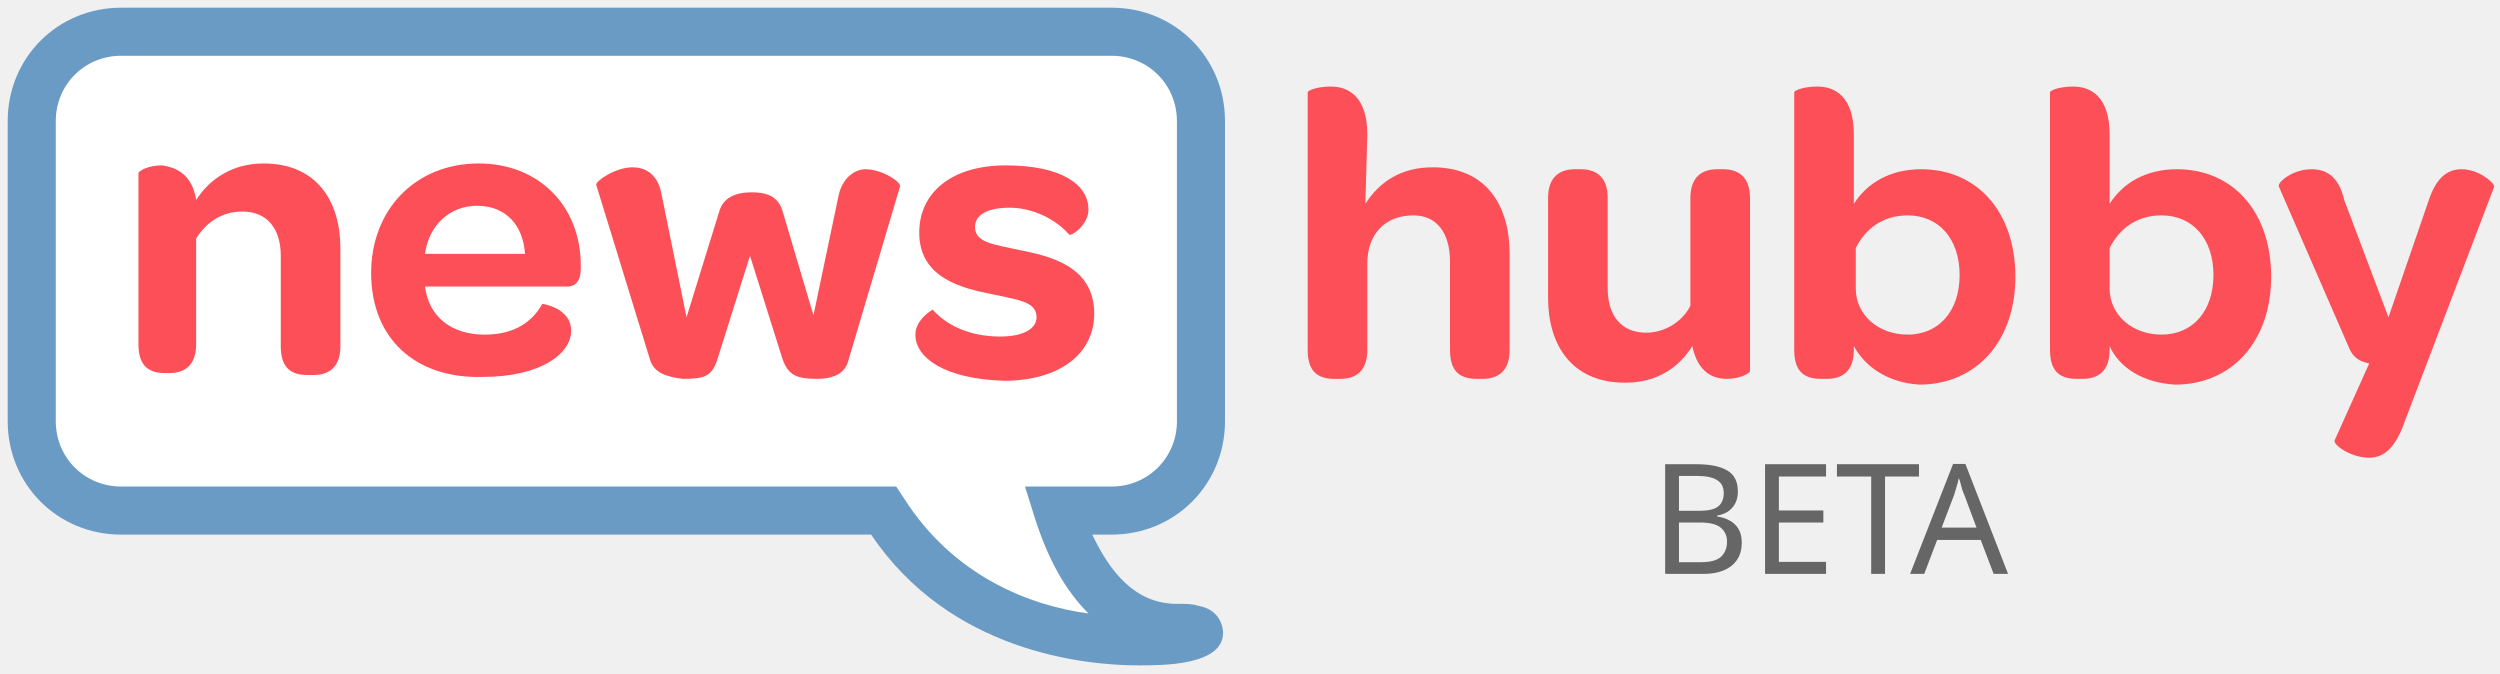
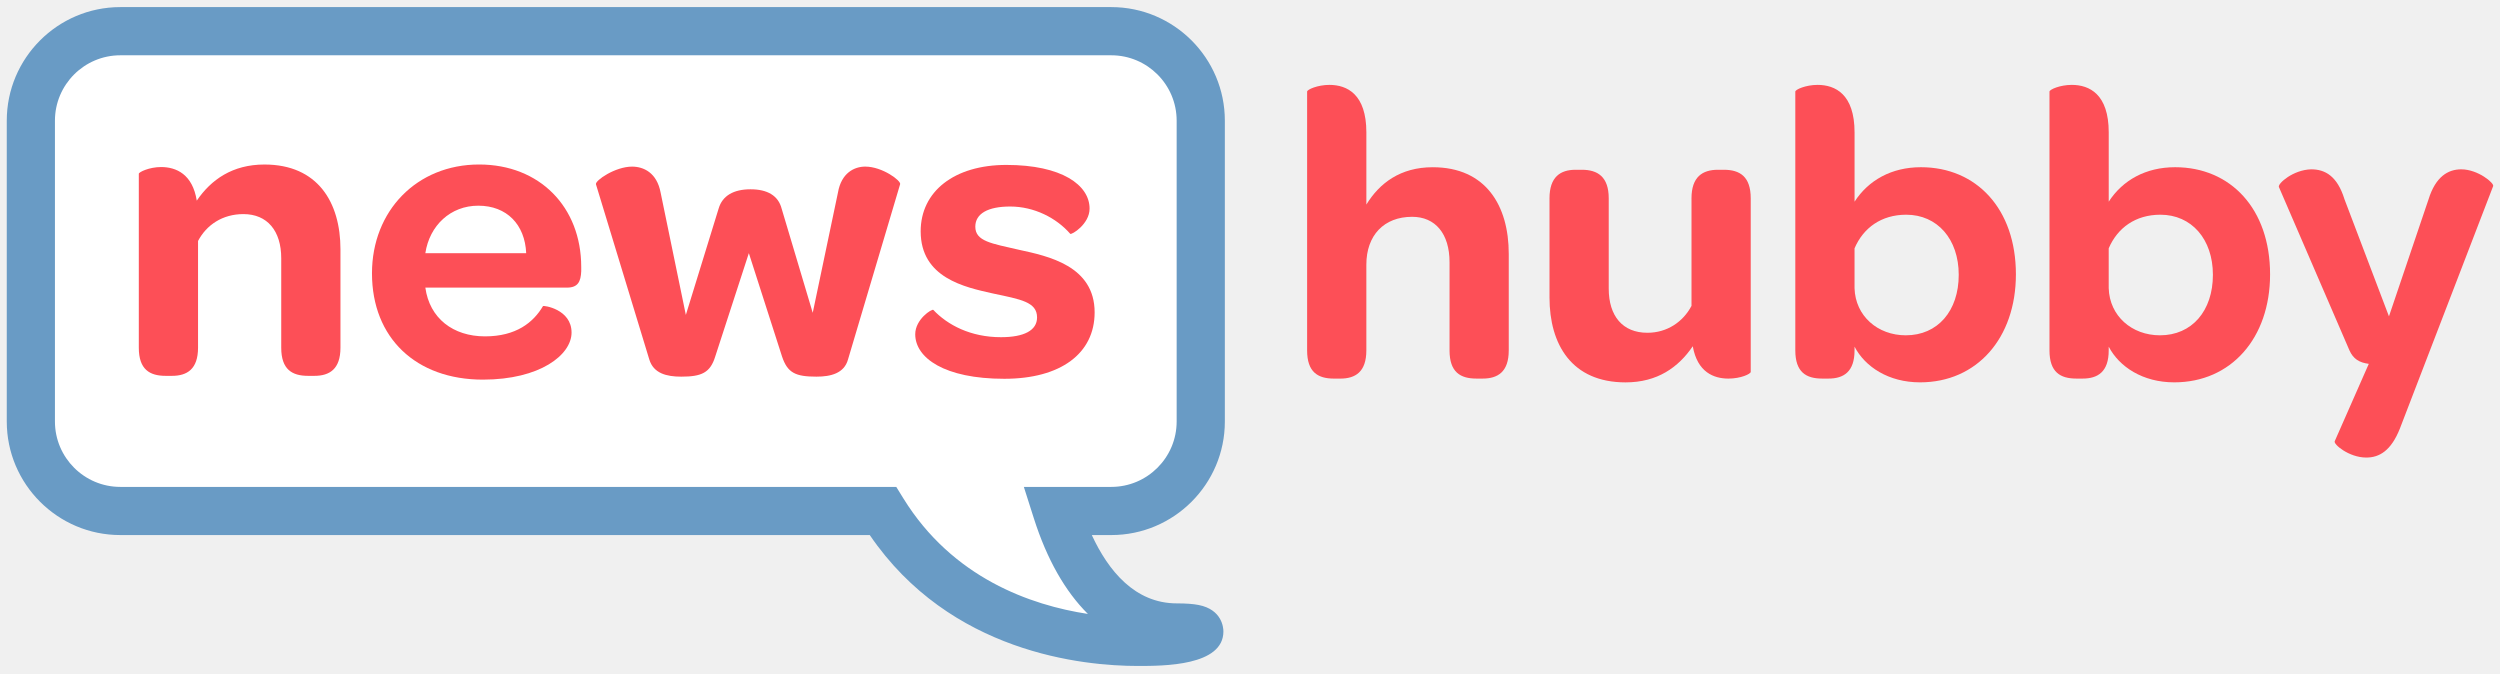
- <svg xmlns="http://www.w3.org/2000/svg" version="1.1" id="Layer_1" x="0px" y="0px" viewBox="0 0 130 35" enable-background="new 0 0 130 35" xml:space="preserve">
+ <svg xmlns="http://www.w3.org/2000/svg" version="1.1" id="Layer_1" x="0px" y="0px" width="130px" height="35px" viewBox="0 0 130 35" enable-background="new 0 0 130 35" xml:space="preserve">
  <g>
    <g>
-       <path fill="#FFFFFF" d="M62.4,21.9V6.3c0-2.6-2.1-4.7-4.7-4.7H6.3c-2.6,0-4.7,2.1-4.7,4.7v15.6c0,2.6,2.1,4.7,4.7,4.7h39.7    c6.1,9.9,20.7,6.1,15.3,6.1c-3.6,0-5.4-3.5-6.2-6.1h2.8C60.4,26.6,62.4,24.5,62.4,21.9z" />
-       <path fill="#699BC5" d="M59.2,34.6c-2.8,0-9.8-0.7-13.9-6.8h-39c-3.3,0-5.9-2.6-5.9-5.9V6.3C0.4,3,3,0.4,6.3,0.4h51.5    c3.3,0,5.9,2.6,5.9,5.9v15.6c0,3.3-2.6,5.9-5.9,5.9h-1c0.9,1.9,2.2,3.6,4.4,3.6c0.5,0,0.8,0,1.1,0.1c1.2,0.2,1.3,1.2,1.3,1.4    C63.6,34.6,60.5,34.6,59.2,34.6z M6.3,2.9c-1.9,0-3.4,1.5-3.4,3.4v15.6c0,1.9,1.5,3.4,3.4,3.4h40.3l0.4,0.6c2.6,4.1,6.6,5.6,9.6,6    c-1.2-1.2-2.1-2.8-2.8-5l-0.5-1.6h4.5c1.9,0,3.4-1.5,3.4-3.4V6.3c0-1.9-1.5-3.4-3.4-3.4H6.3z" />
+       <path fill="#FFFFFF" d="M62.439,21.919V6.275c0-2.57-2.082-4.653-4.652-4.653H6.257c-2.569,0-4.652,2.083-4.652,4.653v15.644    c0,2.568,2.083,4.652,4.652,4.652h39.65c6.141,9.941,20.656,6.059,15.29,6.059c-3.636,0-5.418-3.463-6.244-6.059h2.834    C60.357,26.571,62.439,24.487,62.439,21.919z" />
+       <path fill="#699BC5" d="M59.168,34.63c-2.844,0-9.762-0.678-13.94-6.807H6.257c-3.256,0-5.905-2.648-5.905-5.904V6.275    c0-3.256,2.649-5.906,5.905-5.906h51.53c3.255,0,5.905,2.649,5.905,5.906v15.644c0,3.256-2.649,5.904-5.905,5.904h-1.013    c0.862,1.861,2.245,3.553,4.422,3.553c0.473,0,0.841,0.027,1.126,0.082c1.233,0.238,1.295,1.189,1.295,1.377    C63.618,34.63,60.5,34.63,59.168,34.63z M6.257,2.875c-1.875,0-3.4,1.525-3.4,3.4v15.644c0,1.875,1.525,3.4,3.4,3.4h40.349    l0.367,0.594c2.562,4.148,6.635,5.559,9.598,6.012c-1.18-1.17-2.134-2.844-2.812-4.975l-0.519-1.631h4.546    c1.875,0,3.4-1.525,3.4-3.4V6.275c0-1.875-1.525-3.4-3.4-3.4H6.257z" />
    </g>
    <g>
-       <path fill="#FD4F57" d="M10.2,10.4c0.7-1.1,1.9-1.9,3.5-1.9c2.8,0,4,2,4,4.4v5.1c0,1.1-0.6,1.5-1.4,1.5H16c-0.8,0-1.4-0.3-1.4-1.5    v-4.7c0-1.4-0.7-2.3-2-2.3c-1.1,0-1.9,0.6-2.4,1.4v5.5c0,1.1-0.6,1.5-1.4,1.5H8.6c-0.8,0-1.4-0.3-1.4-1.5V9c0-0.1,0.5-0.4,1.2-0.4    C9.2,8.7,10,9.1,10.2,10.4z" />
-       <path fill="#FD4F57" d="M19.3,14.2c0-3.3,2.3-5.7,5.6-5.7c3.1,0,5.3,2.2,5.3,5.3v0.2c0,0.5-0.2,0.9-0.7,0.9h-7.4    c0.2,1.6,1.4,2.5,3.1,2.5c1.6,0,2.5-0.7,3-1.6c0,0,1.5,0.2,1.5,1.4c0,1.2-1.6,2.4-4.6,2.4C21.6,19.7,19.3,17.6,19.3,14.2z     M22.1,13.2h5.2c-0.1-1.5-1-2.5-2.5-2.5C23.4,10.7,22.3,11.7,22.1,13.2z" />
-       <path fill="#FD4F57" d="M33.8,18.7L31,9.6c0-0.2,1-0.9,1.9-0.9c0.6,0,1.3,0.3,1.5,1.4l1.3,6.4l1.7-5.5c0.2-0.7,0.8-1,1.7-1    c0.9,0,1.4,0.3,1.6,1l1.6,5.4l1.3-6.2c0.2-1,0.9-1.4,1.4-1.4c0.9,0,1.9,0.7,1.8,0.9l-2.7,9.1c-0.2,0.7-0.9,0.9-1.6,0.9    c-1.1,0-1.5-0.2-1.8-1l-1.7-5.4l-1.7,5.4c-0.3,0.9-0.7,1-1.8,1C34.7,19.6,34,19.4,33.8,18.7z" />
-       <path fill="#FD4F57" d="M47.6,17.4c0-0.8,0.9-1.3,0.9-1.3c0.7,0.8,1.9,1.4,3.5,1.4c1.2,0,1.9-0.4,1.9-1c0-0.8-0.9-0.9-2.3-1.2    c-1.5-0.3-3.8-0.8-3.8-3.2c0-2.1,1.7-3.5,4.5-3.5c2.9,0,4.3,1,4.3,2.3c0,0.8-0.9,1.4-1,1.3c-0.7-0.8-1.9-1.4-3.1-1.4    c-1.2,0-1.8,0.4-1.8,1c0,0.8,0.9,0.9,2.3,1.2c1.5,0.3,3.9,0.8,3.9,3.3c0,2.1-1.8,3.5-4.7,3.5C49.1,19.7,47.6,18.6,47.6,17.4z" />
+       <path fill="#FD4F57" d="M10.232,10.434c0.743-1.092,1.857-1.879,3.518-1.879c2.774,0,3.954,1.966,3.954,4.413v5.113    c0,1.113-0.568,1.463-1.354,1.463h-0.328c-0.83,0-1.398-0.328-1.398-1.463v-4.654c0-1.42-0.721-2.294-1.966-2.294    c-1.093,0-1.923,0.568-2.36,1.398v5.55c0,1.113-0.568,1.463-1.354,1.463H8.616c-0.83,0-1.398-0.328-1.398-1.463V9.036    c0-0.087,0.546-0.35,1.158-0.35C9.162,8.686,10.014,9.057,10.232,10.434z" />
+       <path fill="#FD4F57" d="M19.343,14.213c0-3.255,2.337-5.659,5.571-5.659c3.146,0,5.31,2.207,5.31,5.331v0.218    c-0.022,0.546-0.175,0.853-0.743,0.853h-7.363c0.219,1.595,1.442,2.535,3.103,2.535c1.617,0,2.513-0.722,3.015-1.574    c0.021-0.044,1.485,0.153,1.485,1.376c0,1.159-1.639,2.448-4.61,2.448C21.637,19.741,19.343,17.577,19.343,14.213z M22.118,13.165    h5.244c-0.065-1.485-1.005-2.469-2.491-2.469C23.429,10.695,22.336,11.723,22.118,13.165z" />
+       <path fill="#FD4F57" d="M33.763,18.692l-2.774-9.111c-0.044-0.197,1.004-0.917,1.878-0.917c0.59,0,1.289,0.306,1.486,1.354    l1.311,6.358l1.704-5.528c0.197-0.677,0.787-1.005,1.66-1.005c0.874,0,1.442,0.328,1.617,1.005l1.617,5.418l1.311-6.249    c0.175-1.027,0.852-1.354,1.42-1.354c0.896,0,1.879,0.743,1.813,0.917l-2.709,9.111c-0.197,0.721-0.896,0.895-1.639,0.895    c-1.092,0-1.507-0.195-1.792-1.047l-1.726-5.375l-1.748,5.375c-0.262,0.852-0.721,1.047-1.77,1.047    C34.658,19.587,33.981,19.413,33.763,18.692z" />
+       <path fill="#FD4F57" d="M47.592,17.382c0-0.787,0.874-1.333,0.939-1.268c0.743,0.787,1.944,1.42,3.518,1.42    c1.201,0,1.878-0.35,1.878-1.027c0-0.808-0.852-0.939-2.294-1.246c-1.464-0.327-3.758-0.808-3.758-3.233    c0-2.075,1.748-3.452,4.457-3.452c2.884,0,4.326,1.049,4.326,2.272c0,0.809-0.939,1.376-1.005,1.311    c-0.721-0.83-1.879-1.42-3.124-1.42c-1.158,0-1.813,0.371-1.813,1.048c0,0.765,0.852,0.874,2.272,1.202    c1.507,0.328,3.933,0.83,3.933,3.255c0,2.141-1.77,3.453-4.697,3.453C49.1,19.698,47.592,18.604,47.592,17.382z" />
    </g>
    <g>
-       <path fill="#FD4F57" d="M71,10.6c0.7-1.1,1.8-1.9,3.5-1.9c2.8,0,4,2,4,4.5v5c0,1.1-0.6,1.5-1.4,1.5h-0.3c-0.8,0-1.4-0.3-1.4-1.5    v-4.6c0-1.5-0.7-2.4-1.9-2.4c-1.5,0-2.4,1-2.4,2.5v4.5c0,1.1-0.6,1.5-1.4,1.5h-0.3c-0.8,0-1.4-0.3-1.4-1.5V4.8    c0-0.1,0.5-0.3,1.2-0.3c0.9,0,1.9,0.5,1.9,2.5L71,10.6L71,10.6z" />
-       <path fill="#FD4F57" d="M88,18c-0.7,1.1-1.8,1.9-3.5,1.9c-2.8,0-4-2-4-4.4v-5.2c0-1.1,0.6-1.5,1.4-1.5h0.3c0.8,0,1.4,0.4,1.4,1.5    V15c0,1.4,0.7,2.3,2,2.3c1,0,1.9-0.6,2.3-1.4v-5.6c0-1.1,0.6-1.5,1.4-1.5h0.3c0.8,0,1.4,0.4,1.4,1.5v9c0,0.1-0.5,0.4-1.2,0.4    C89.1,19.7,88.3,19.4,88,18z" />
-       <path fill="#FD4F57" d="M96.4,18v0.2c0,1.1-0.6,1.5-1.4,1.5h-0.3c-0.8,0-1.4-0.3-1.4-1.5V4.8c0-0.1,0.5-0.3,1.2-0.3    c0.9,0,1.9,0.5,1.9,2.5v3.6c0.7-1.1,1.9-1.8,3.5-1.8c2.9,0,4.9,2.2,4.9,5.6c0,3.3-2,5.6-5,5.6C98.2,19.9,97,19.1,96.4,18z     M101.9,14.3c0-1.9-1.1-3.1-2.7-3.1c-1.3,0-2.2,0.7-2.7,1.7V15c0,1.4,1.2,2.4,2.7,2.4C100.8,17.4,101.9,16.2,101.9,14.3z" />
-       <path fill="#FD4F57" d="M109.7,18v0.2c0,1.1-0.6,1.5-1.4,1.5H108c-0.8,0-1.4-0.3-1.4-1.5V4.8c0-0.1,0.5-0.3,1.2-0.3    c0.9,0,1.9,0.5,1.9,2.5v3.6c0.7-1.1,1.9-1.8,3.5-1.8c2.9,0,4.9,2.2,4.9,5.6c0,3.3-2,5.6-5,5.6C111.4,19.9,110.2,19.1,109.7,18z     M115.1,14.3c0-1.9-1.1-3.1-2.7-3.1c-1.3,0-2.2,0.7-2.7,1.7V15c0,1.4,1.2,2.4,2.7,2.4C114,17.4,115.1,16.2,115.1,14.3z" />
-       <path fill="#FD4F57" d="M121.4,22.9l1.8-4c-0.5-0.1-0.8-0.3-1-0.7l-3.7-8.5c-0.1-0.2,0.7-0.9,1.7-0.9c0.7,0,1.4,0.3,1.7,1.6    l2.3,6.1l2.1-6.1c0.4-1.2,1-1.6,1.7-1.6c0.9,0,1.7,0.7,1.7,0.9l-4.8,12.6c-0.5,1.2-1.1,1.5-1.7,1.5    C122.2,23.8,121.3,23.1,121.4,22.9z" />
+       <path fill="#FD4F57" d="M71.049,10.641c0.678-1.114,1.77-1.945,3.452-1.945c2.774,0,3.954,2.01,3.954,4.501v5.024    c0,1.115-0.568,1.465-1.354,1.465h-0.328c-0.829,0-1.397-0.328-1.397-1.465v-4.588c0-1.485-0.743-2.359-1.945-2.359    c-1.463,0-2.381,0.961-2.381,2.491v4.457c0,1.115-0.568,1.465-1.354,1.465h-0.328c-0.83,0-1.398-0.328-1.398-1.465V4.764    c0-0.109,0.547-0.35,1.158-0.35c0.918,0,1.923,0.481,1.923,2.469V10.641z" />
+       <path fill="#FD4F57" d="M88.024,18.005c-0.743,1.092-1.835,1.879-3.495,1.879c-2.797,0-3.955-1.967-3.955-4.415v-5.156    c0-1.114,0.568-1.485,1.354-1.485h0.328c0.808,0,1.398,0.35,1.398,1.485v4.697c0,1.42,0.721,2.294,2.01,2.294    c1.026,0,1.856-0.568,2.294-1.398v-5.593c0-1.114,0.568-1.485,1.376-1.485h0.306c0.831,0,1.398,0.35,1.398,1.485v9.024    c0,0.109-0.524,0.35-1.157,0.35C89.117,19.687,88.265,19.358,88.024,18.005z" />
+       <path fill="#FD4F57" d="M96.436,18.026v0.195c0,1.115-0.567,1.465-1.354,1.465h-0.328c-0.83,0-1.398-0.328-1.398-1.465V4.764    c0-0.109,0.547-0.35,1.158-0.35c0.918,0,1.923,0.481,1.923,2.469v3.604c0.721-1.114,1.923-1.792,3.452-1.792    c2.884,0,4.938,2.163,4.938,5.571c0,3.321-2.032,5.616-4.981,5.616C98.205,19.884,96.981,19.073,96.436,18.026z M101.854,14.29    c0-1.857-1.113-3.125-2.73-3.125c-1.289,0-2.229,0.677-2.688,1.748v2.075c0.044,1.442,1.201,2.448,2.665,2.448    C100.762,17.437,101.854,16.168,101.854,14.29z" />
+       <path fill="#FD4F57" d="M109.653,18.026v0.195c0,1.115-0.568,1.465-1.354,1.465h-0.328c-0.83,0-1.398-0.328-1.398-1.465V4.764    c0-0.109,0.547-0.35,1.158-0.35c0.918,0,1.923,0.481,1.923,2.469v3.604c0.721-1.114,1.922-1.792,3.452-1.792    c2.884,0,4.938,2.163,4.938,5.571c0,3.321-2.032,5.616-4.981,5.616C111.423,19.884,110.199,19.073,109.653,18.026z M115.071,14.29    c0-1.857-1.114-3.125-2.73-3.125c-1.289,0-2.229,0.677-2.688,1.748v2.075c0.044,1.442,1.201,2.448,2.665,2.448    C113.979,17.437,115.071,16.168,115.071,14.29z" />
+       <path fill="#FD4F57" d="M121.407,22.94l1.77-4.02c-0.502-0.064-0.809-0.262-1.005-0.699l-3.67-8.499    c-0.066-0.175,0.742-0.896,1.682-0.917c0.721,0,1.354,0.349,1.727,1.551l2.315,6.095l2.054-6.073    c0.371-1.202,1.026-1.573,1.704-1.573c0.874,0,1.726,0.721,1.66,0.874l-4.85,12.606c-0.459,1.158-1.07,1.508-1.748,1.508    C122.15,23.794,121.319,23.095,121.407,22.94z" />
    </g>
  </g>
-   <text transform="matrix(1 0 0 1 85.8061 29.8425)" fill="#666666" font-family="'Arial-BoldMT'" font-size="7.99">BETA</text>
</svg>
